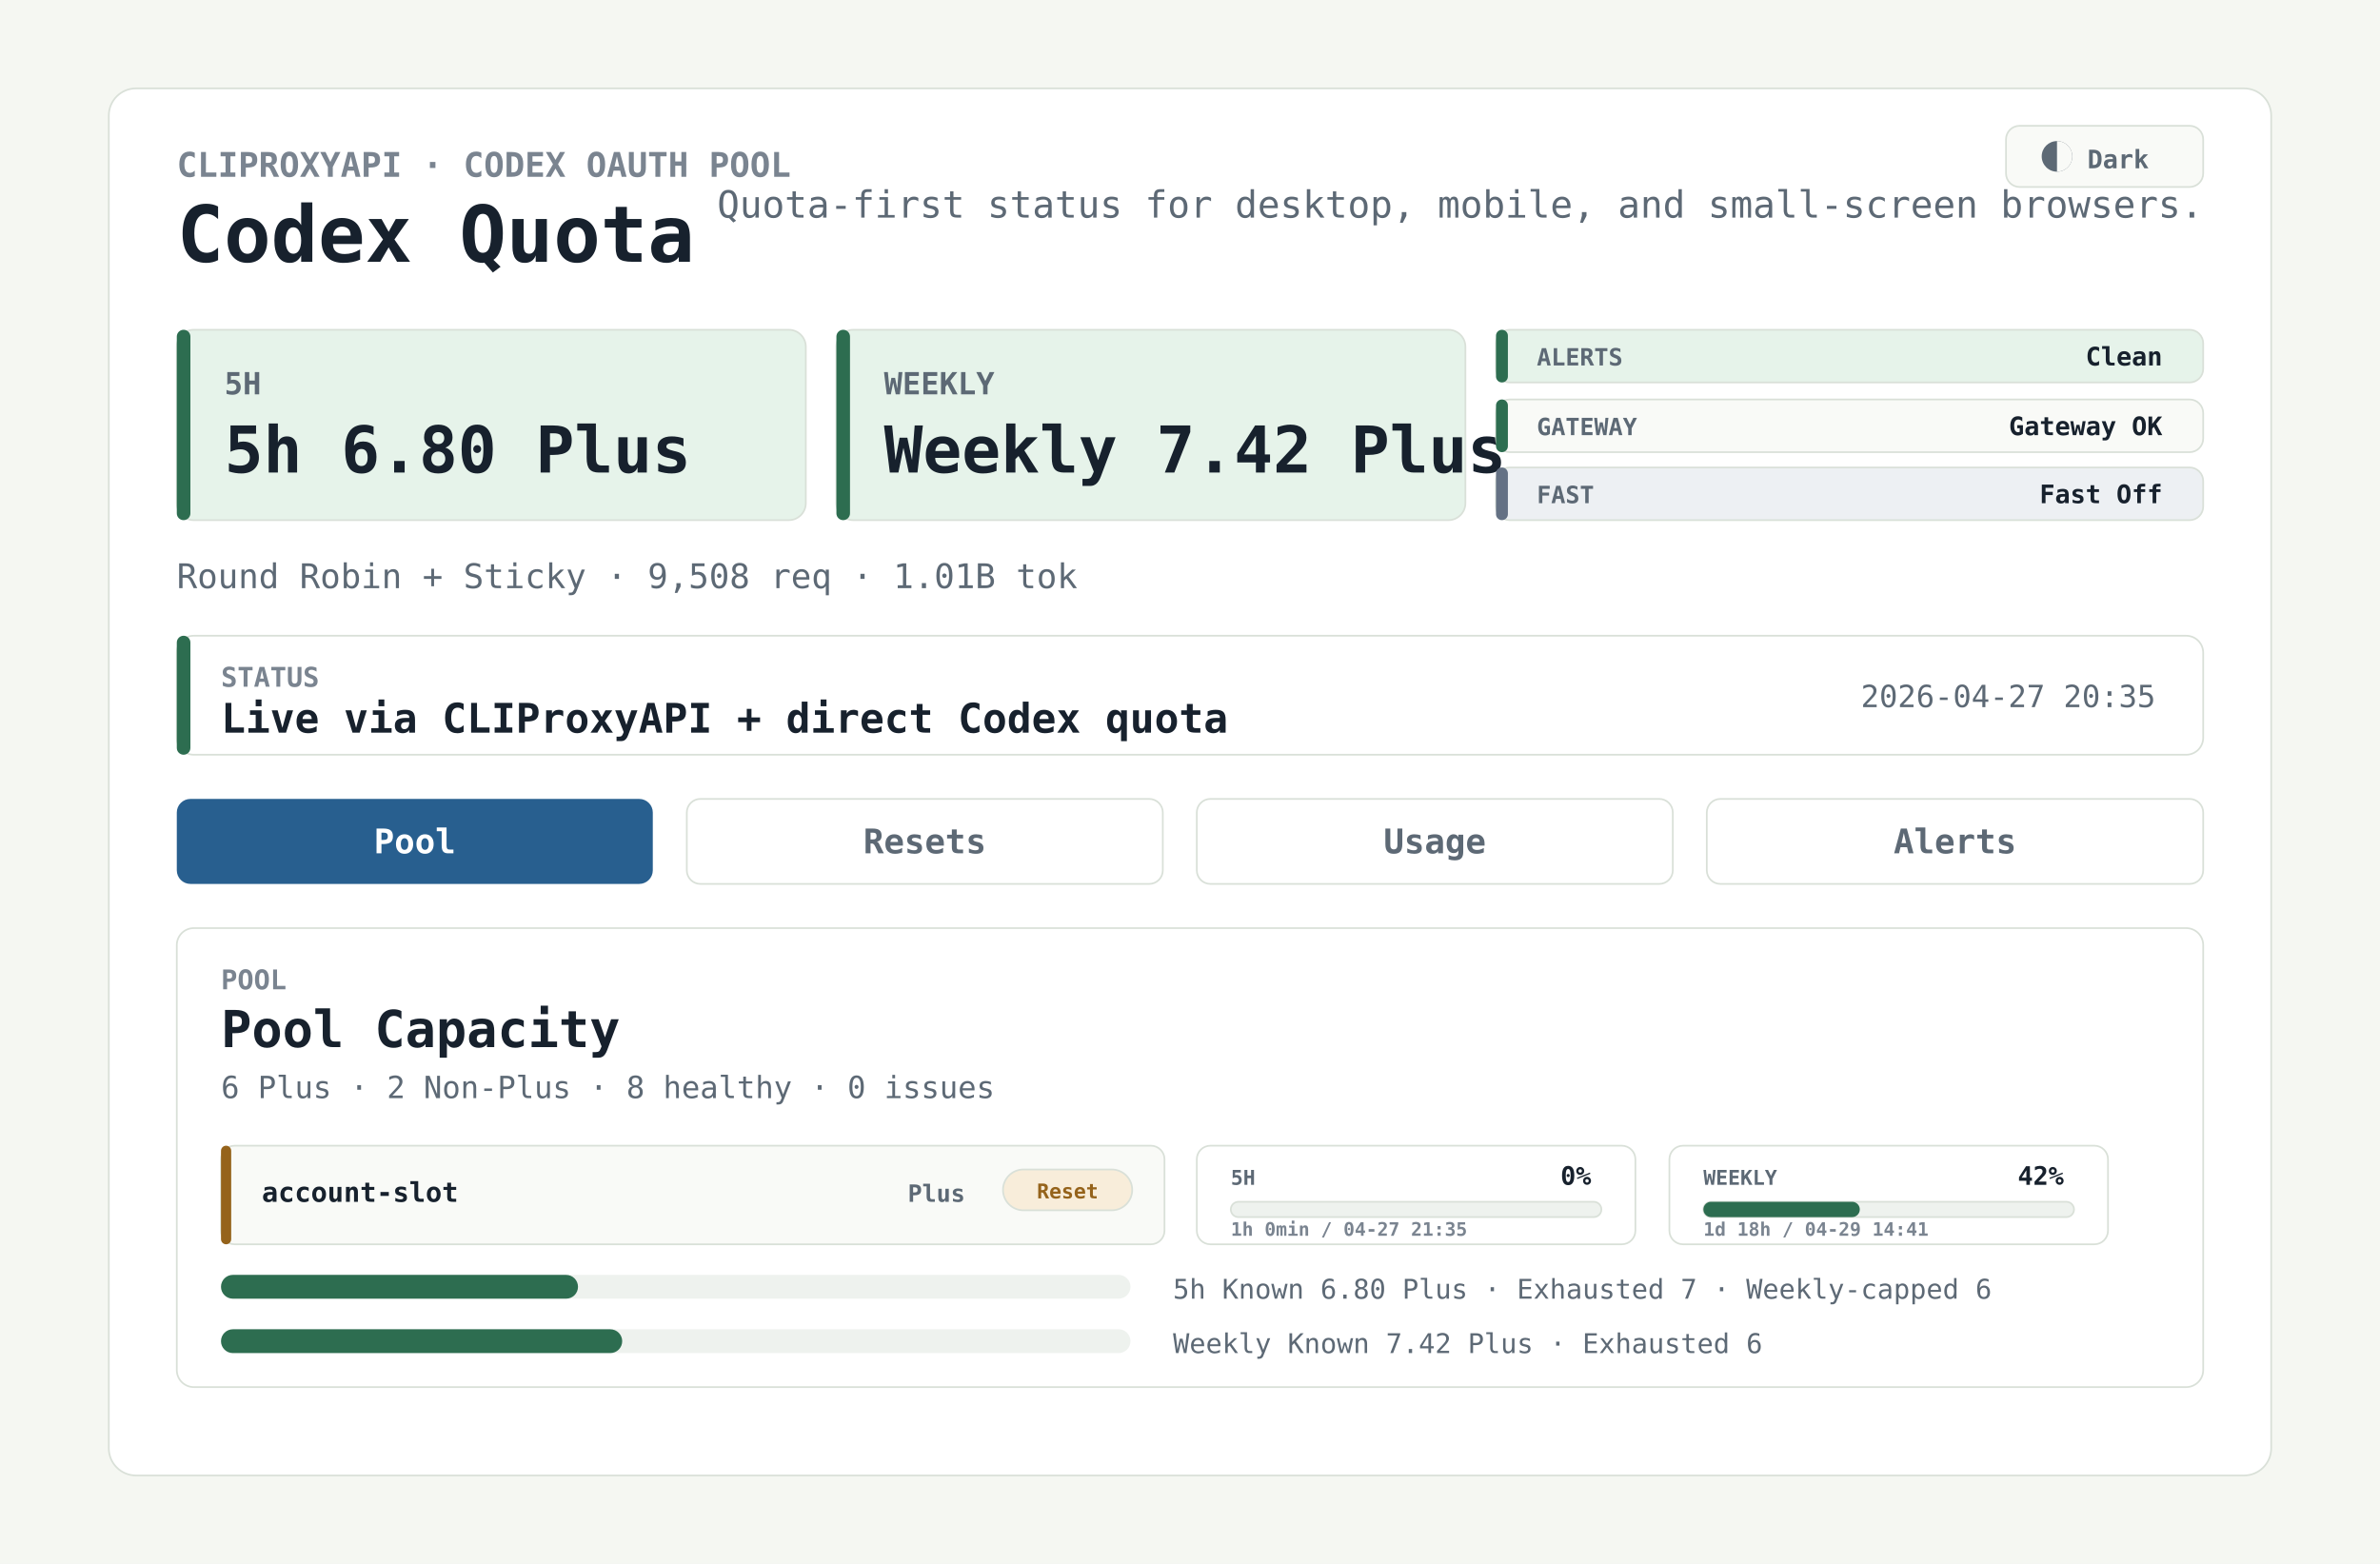
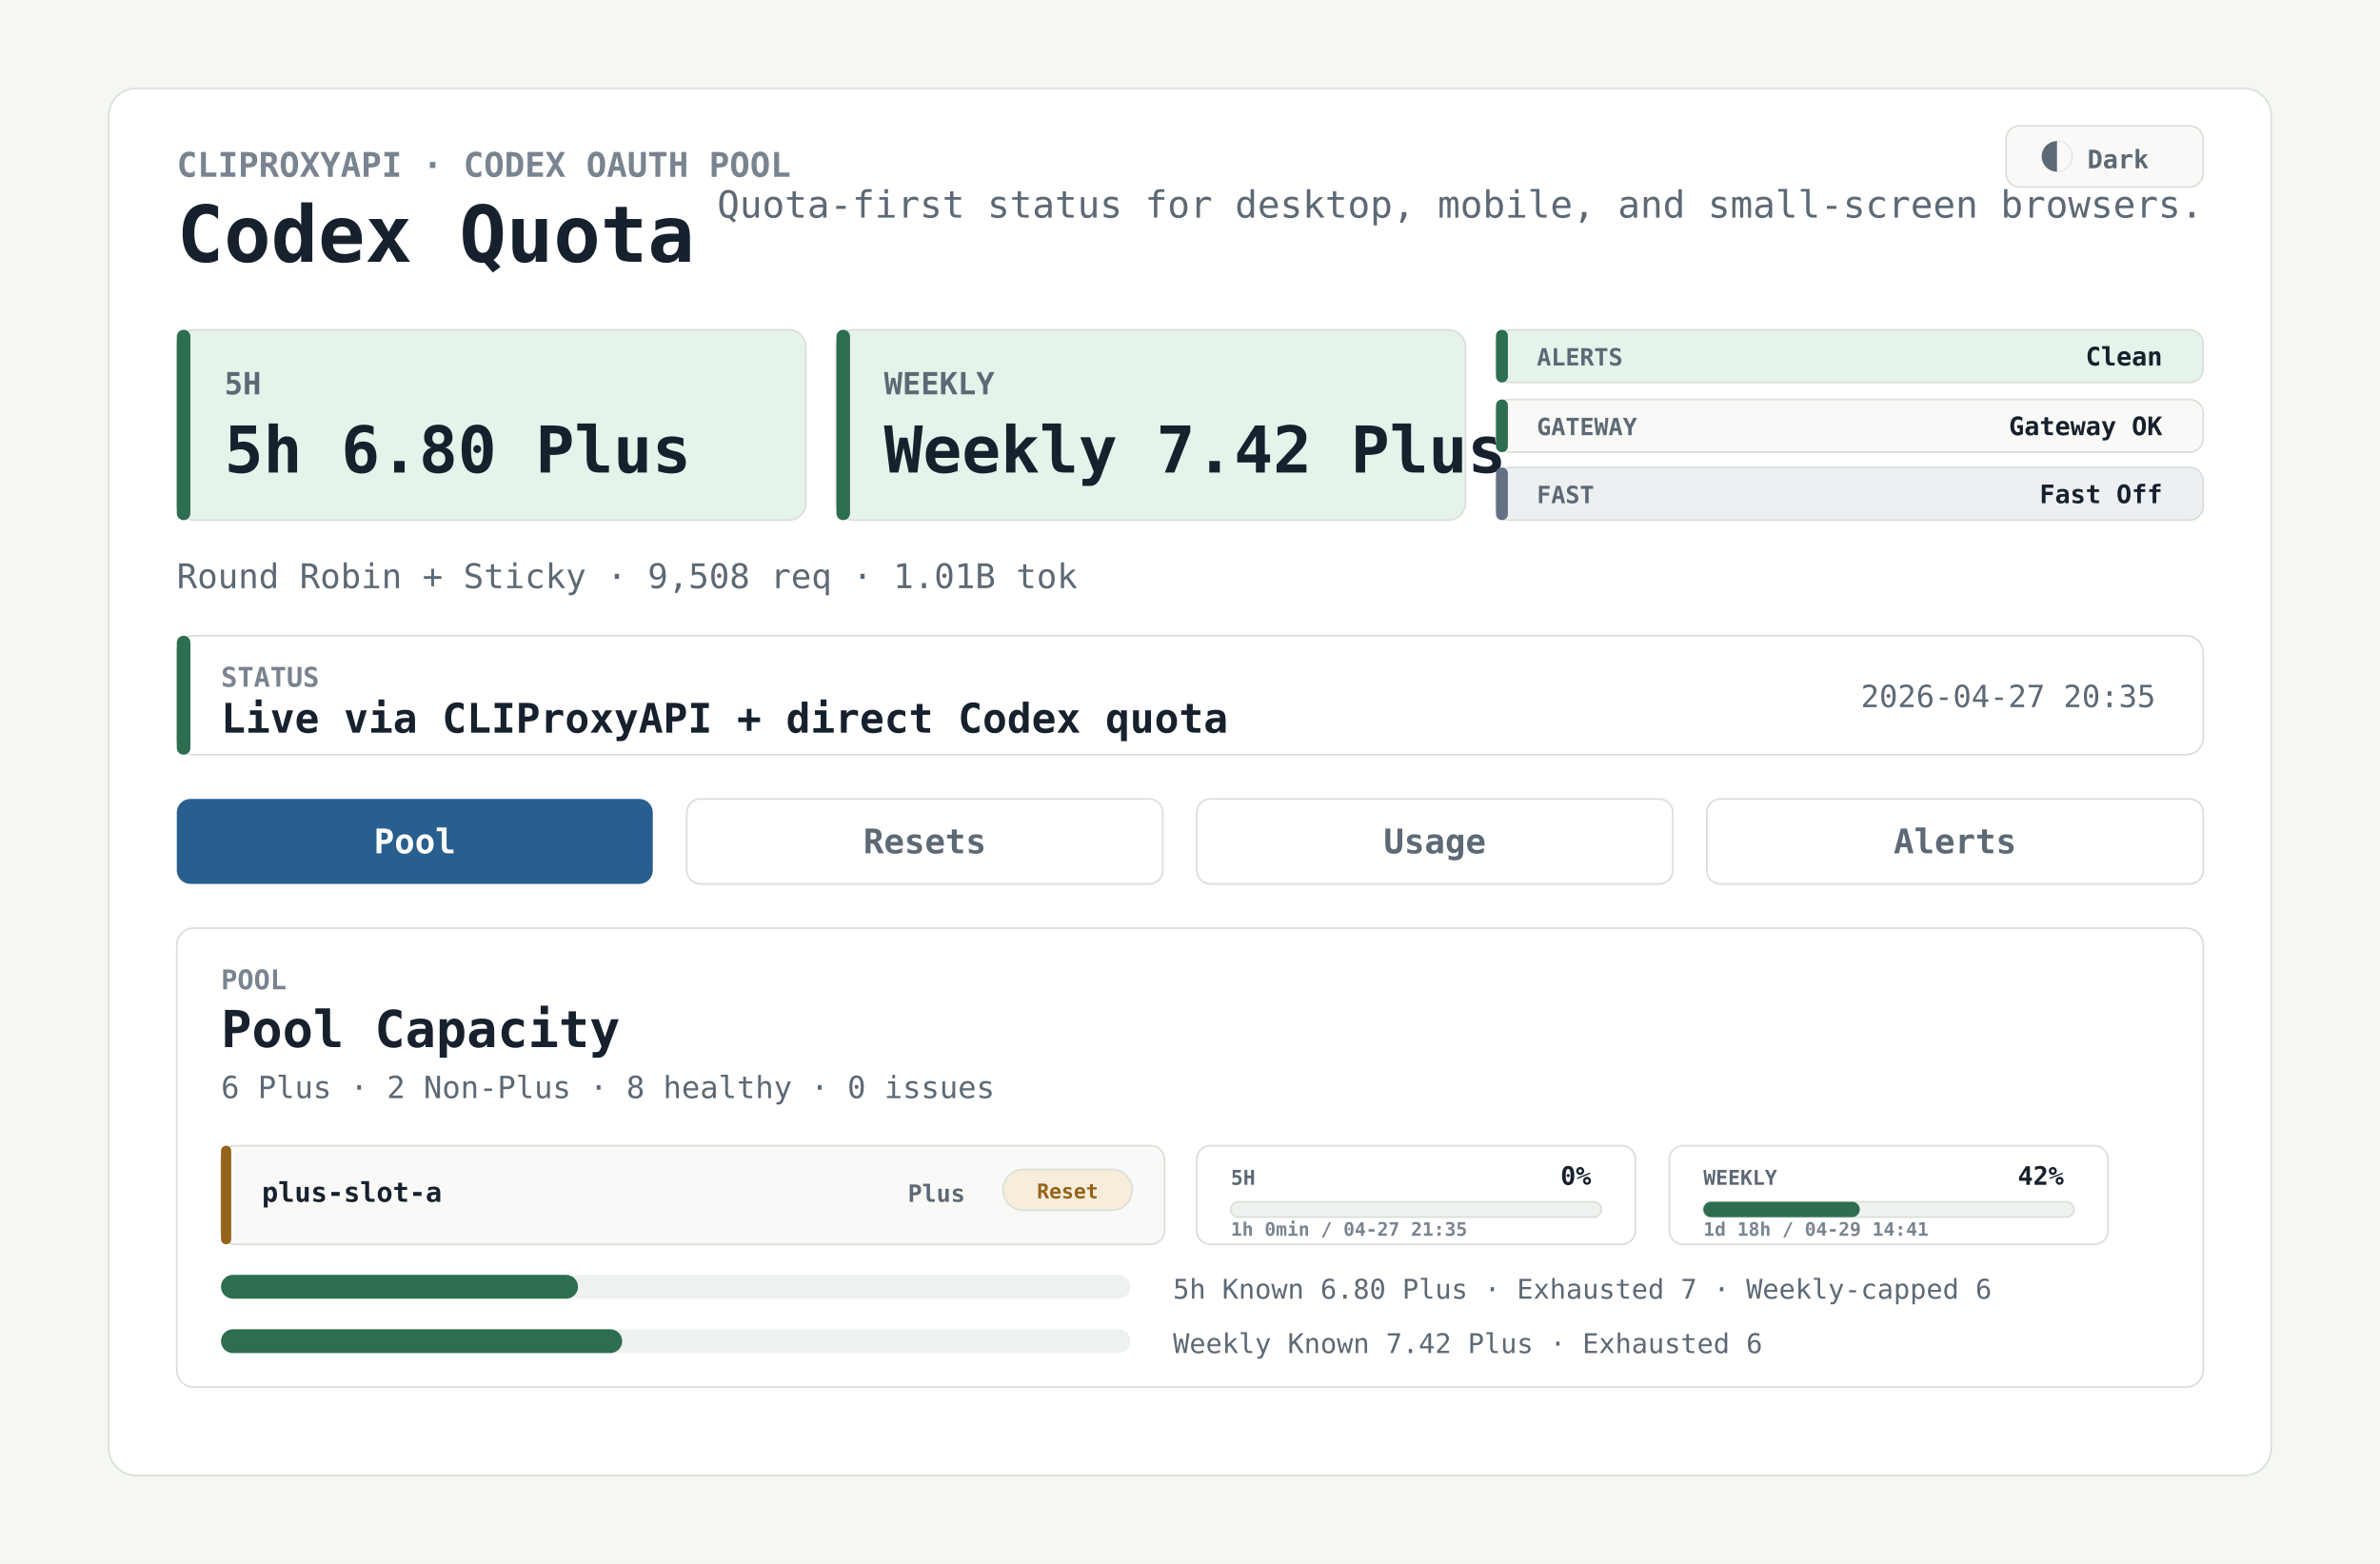
<svg xmlns="http://www.w3.org/2000/svg" width="1400" height="920" viewBox="0 0 1400 920" fill="none">
  <rect width="1400" height="920" fill="#f5f7f2" />
  <rect x="64" y="52" width="1272" height="816" rx="16" fill="#ffffff" stroke="#d9e0d8" />
  <text x="104" y="104" fill="#7a8490" font-family="Maple Mono NF CN, ui-monospace, monospace" font-size="20" font-weight="700">CLIPROXYAPI · CODEX OAUTH POOL</text>
  <text x="104" y="154" fill="#17212d" font-family="Maple Mono NF CN, ui-monospace, monospace" font-size="46" font-weight="800">Codex Quota</text>
  <rect x="1180" y="74" width="116" height="36" rx="8" fill="#f9faf7" stroke="#d9e0d8" />
  <circle cx="1210" cy="92" r="9" fill="#5d6975" />
  <path d="M1210 83a9 9 0 0 1 0 18z" fill="#f9faf7" />
  <text x="1264" y="99" fill="#5d6975" font-family="Maple Mono NF CN, ui-monospace, monospace" font-size="15" font-weight="800" text-anchor="end">Dark</text>
  <text x="1296" y="128" fill="#5d6975" font-family="Maple Mono NF CN, ui-monospace, monospace" font-size="22" text-anchor="end">Quota-first status for desktop, mobile, and small-screen browsers.</text>
  <rect x="104" y="194" width="370" height="112" rx="10" fill="#e6f3ea" stroke="#d9e0d8" />
  <rect x="104" y="194" width="8" height="112" rx="4" fill="#2d6d50" />
  <text x="132" y="232" fill="#5d6975" font-family="Maple Mono NF CN, ui-monospace, monospace" font-size="18" font-weight="800">5H</text>
  <text x="132" y="278" fill="#17212d" font-family="Maple Mono NF CN, ui-monospace, monospace" font-size="38" font-weight="800">5h 6.80 Plus</text>
  <rect x="492" y="194" width="370" height="112" rx="10" fill="#e6f3ea" stroke="#d9e0d8" />
  <rect x="492" y="194" width="8" height="112" rx="4" fill="#2d6d50" />
  <text x="520" y="232" fill="#5d6975" font-family="Maple Mono NF CN, ui-monospace, monospace" font-size="18" font-weight="800">WEEKLY</text>
  <text x="520" y="278" fill="#17212d" font-family="Maple Mono NF CN, ui-monospace, monospace" font-size="38" font-weight="800">Weekly 7.42 Plus</text>
  <rect x="880" y="194" width="416" height="31" rx="8" fill="#e6f3ea" stroke="#d9e0d8" />
  <rect x="880" y="194" width="7" height="31" rx="3.5" fill="#2d6d50" />
  <text x="904" y="215" fill="#5d6975" font-family="Maple Mono NF CN, ui-monospace, monospace" font-size="14" font-weight="800">ALERTS</text>
  <text x="1272" y="215" fill="#17212d" font-family="Maple Mono NF CN, ui-monospace, monospace" font-size="15" font-weight="800" text-anchor="end">Clean</text>
  <rect x="880" y="235" width="416" height="31" rx="8" fill="#f9faf7" stroke="#d9e0d8" />
  <rect x="880" y="235" width="7" height="31" rx="3.5" fill="#2d6d50" />
  <text x="904" y="256" fill="#5d6975" font-family="Maple Mono NF CN, ui-monospace, monospace" font-size="14" font-weight="800">GATEWAY</text>
  <text x="1272" y="256" fill="#17212d" font-family="Maple Mono NF CN, ui-monospace, monospace" font-size="15" font-weight="800" text-anchor="end">Gateway OK</text>
  <rect x="880" y="275" width="416" height="31" rx="8" fill="#edf0f3" stroke="#d9e0d8" />
  <rect x="880" y="275" width="7" height="31" rx="3.5" fill="#647184" />
  <text x="904" y="296" fill="#5d6975" font-family="Maple Mono NF CN, ui-monospace, monospace" font-size="14" font-weight="800">FAST</text>
  <text x="1272" y="296" fill="#17212d" font-family="Maple Mono NF CN, ui-monospace, monospace" font-size="15" font-weight="800" text-anchor="end">Fast Off</text>
  <text x="104" y="346" fill="#5d6975" font-family="Maple Mono NF CN, ui-monospace, monospace" font-size="20">Round Robin + Sticky · 9,508 req · 1.01B tok</text>
  <rect x="104" y="374" width="1192" height="70" rx="10" fill="#ffffff" stroke="#d9e0d8" />
  <rect x="104" y="374" width="8" height="70" rx="4" fill="#2d6d50" />
  <text x="130" y="404" fill="#7a8490" font-family="Maple Mono NF CN, ui-monospace, monospace" font-size="16" font-weight="800">STATUS</text>
  <text x="130" y="431" fill="#17212d" font-family="Maple Mono NF CN, ui-monospace, monospace" font-size="24" font-weight="800">Live via CLIProxyAPI + direct Codex quota</text>
  <text x="1268" y="416" fill="#5d6975" font-family="Maple Mono NF CN, ui-monospace, monospace" font-size="18" text-anchor="end">2026-04-27 20:35</text>
  <rect x="104" y="470" width="280" height="50" rx="8" fill="#285f8f" />
  <text x="244" y="502" fill="#ffffff" font-family="Maple Mono NF CN, ui-monospace, monospace" font-size="20" font-weight="800" text-anchor="middle">Pool</text>
  <rect x="404" y="470" width="280" height="50" rx="8" fill="#ffffff" stroke="#d9e0d8" />
  <text x="544" y="502" fill="#5d6975" font-family="Maple Mono NF CN, ui-monospace, monospace" font-size="20" font-weight="800" text-anchor="middle">Resets</text>
  <rect x="704" y="470" width="280" height="50" rx="8" fill="#ffffff" stroke="#d9e0d8" />
  <text x="844" y="502" fill="#5d6975" font-family="Maple Mono NF CN, ui-monospace, monospace" font-size="20" font-weight="800" text-anchor="middle">Usage</text>
  <rect x="1004" y="470" width="292" height="50" rx="8" fill="#ffffff" stroke="#d9e0d8" />
  <text x="1150" y="502" fill="#5d6975" font-family="Maple Mono NF CN, ui-monospace, monospace" font-size="20" font-weight="800" text-anchor="middle">Alerts</text>
  <rect x="104" y="546" width="1192" height="270" rx="10" fill="#ffffff" stroke="#d9e0d8" />
  <text x="130" y="582" fill="#7a8490" font-family="Maple Mono NF CN, ui-monospace, monospace" font-size="16" font-weight="800">POOL</text>
  <text x="130" y="616" fill="#17212d" font-family="Maple Mono NF CN, ui-monospace, monospace" font-size="30" font-weight="800">Pool Capacity</text>
  <text x="130" y="646" fill="#5d6975" font-family="Maple Mono NF CN, ui-monospace, monospace" font-size="18">6 Plus · 2 Non-Plus · 8 healthy · 0 issues</text>
  <rect x="130" y="674" width="555" height="58" rx="8" fill="#f9faf7" stroke="#d9e0d8" />
  <rect x="130" y="674" width="6" height="58" rx="3" fill="#95631b" />
-   <text x="154" y="707" fill="#17212d" font-family="Maple Mono NF CN, ui-monospace, monospace" font-size="16" font-weight="800">account-slot</text>
+   <text x="154" y="707" fill="#17212d" font-family="Maple Mono NF CN, ui-monospace, monospace" font-size="16" font-weight="800">plus-slot-a</text>
  <text x="534" y="707" fill="#5d6975" font-family="Maple Mono NF CN, ui-monospace, monospace" font-size="14" font-weight="800">Plus</text>
  <rect x="590" y="688" width="76" height="24" rx="12" fill="#f8edda" stroke="#d9e0d8" />
  <text x="628" y="705" fill="#95631b" font-family="Maple Mono NF CN, ui-monospace, monospace" font-size="12" font-weight="800" text-anchor="middle">Reset</text>
  <rect x="704" y="674" width="258" height="58" rx="8" fill="#ffffff" stroke="#d9e0d8" />
  <text x="724" y="697" fill="#5d6975" font-family="Maple Mono NF CN, ui-monospace, monospace" font-size="12" font-weight="800">5H</text>
  <text x="936" y="697" fill="#17212d" font-family="Maple Mono NF CN, ui-monospace, monospace" font-size="15" font-weight="800" text-anchor="end">0%</text>
  <rect x="724" y="707" width="218" height="9" rx="4.5" fill="#eef2ee" stroke="#d9e0d8" />
  <text x="724" y="727" fill="#7a8490" font-family="Maple Mono NF CN, ui-monospace, monospace" font-size="11" font-weight="800">1h 0min / 04-27 21:35</text>
  <rect x="982" y="674" width="258" height="58" rx="8" fill="#ffffff" stroke="#d9e0d8" />
  <text x="1002" y="697" fill="#5d6975" font-family="Maple Mono NF CN, ui-monospace, monospace" font-size="12" font-weight="800">WEEKLY</text>
  <text x="1214" y="697" fill="#17212d" font-family="Maple Mono NF CN, ui-monospace, monospace" font-size="15" font-weight="800" text-anchor="end">42%</text>
  <rect x="1002" y="707" width="218" height="9" rx="4.5" fill="#eef2ee" stroke="#d9e0d8" />
  <rect x="1002" y="707" width="92" height="9" rx="4.5" fill="#2d6d50" />
  <text x="1002" y="727" fill="#7a8490" font-family="Maple Mono NF CN, ui-monospace, monospace" font-size="11" font-weight="800">1d 18h / 04-29 14:41</text>
  <rect x="130" y="750" width="535" height="14" rx="7" fill="#eef2ee" />
  <rect x="130" y="750" width="210" height="14" rx="7" fill="#2d6d50" />
  <text x="690" y="764" fill="#5d6975" font-family="Maple Mono NF CN, ui-monospace, monospace" font-size="16">5h Known 6.80 Plus · Exhausted 7 · Weekly-capped 6</text>
  <rect x="130" y="782" width="535" height="14" rx="7" fill="#eef2ee" />
  <rect x="130" y="782" width="236" height="14" rx="7" fill="#2d6d50" />
  <text x="690" y="796" fill="#5d6975" font-family="Maple Mono NF CN, ui-monospace, monospace" font-size="16">Weekly Known 7.42 Plus · Exhausted 6</text>
</svg>
